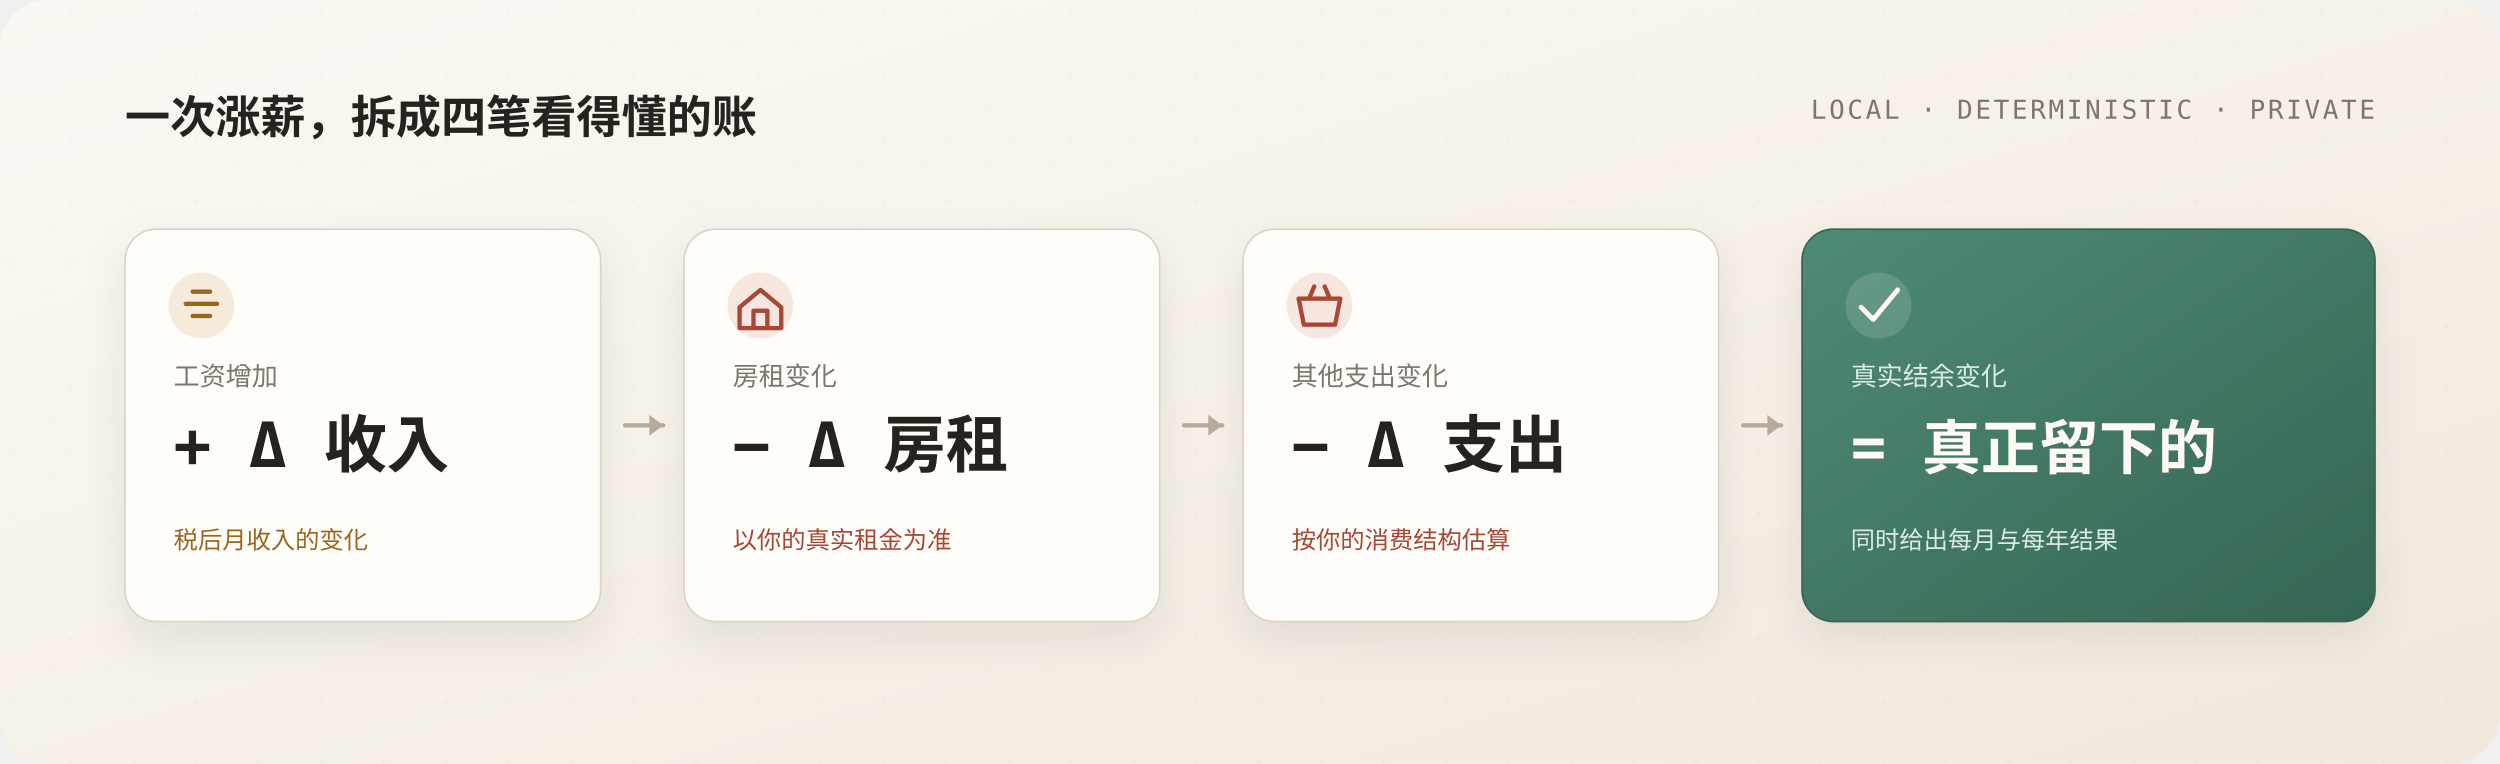
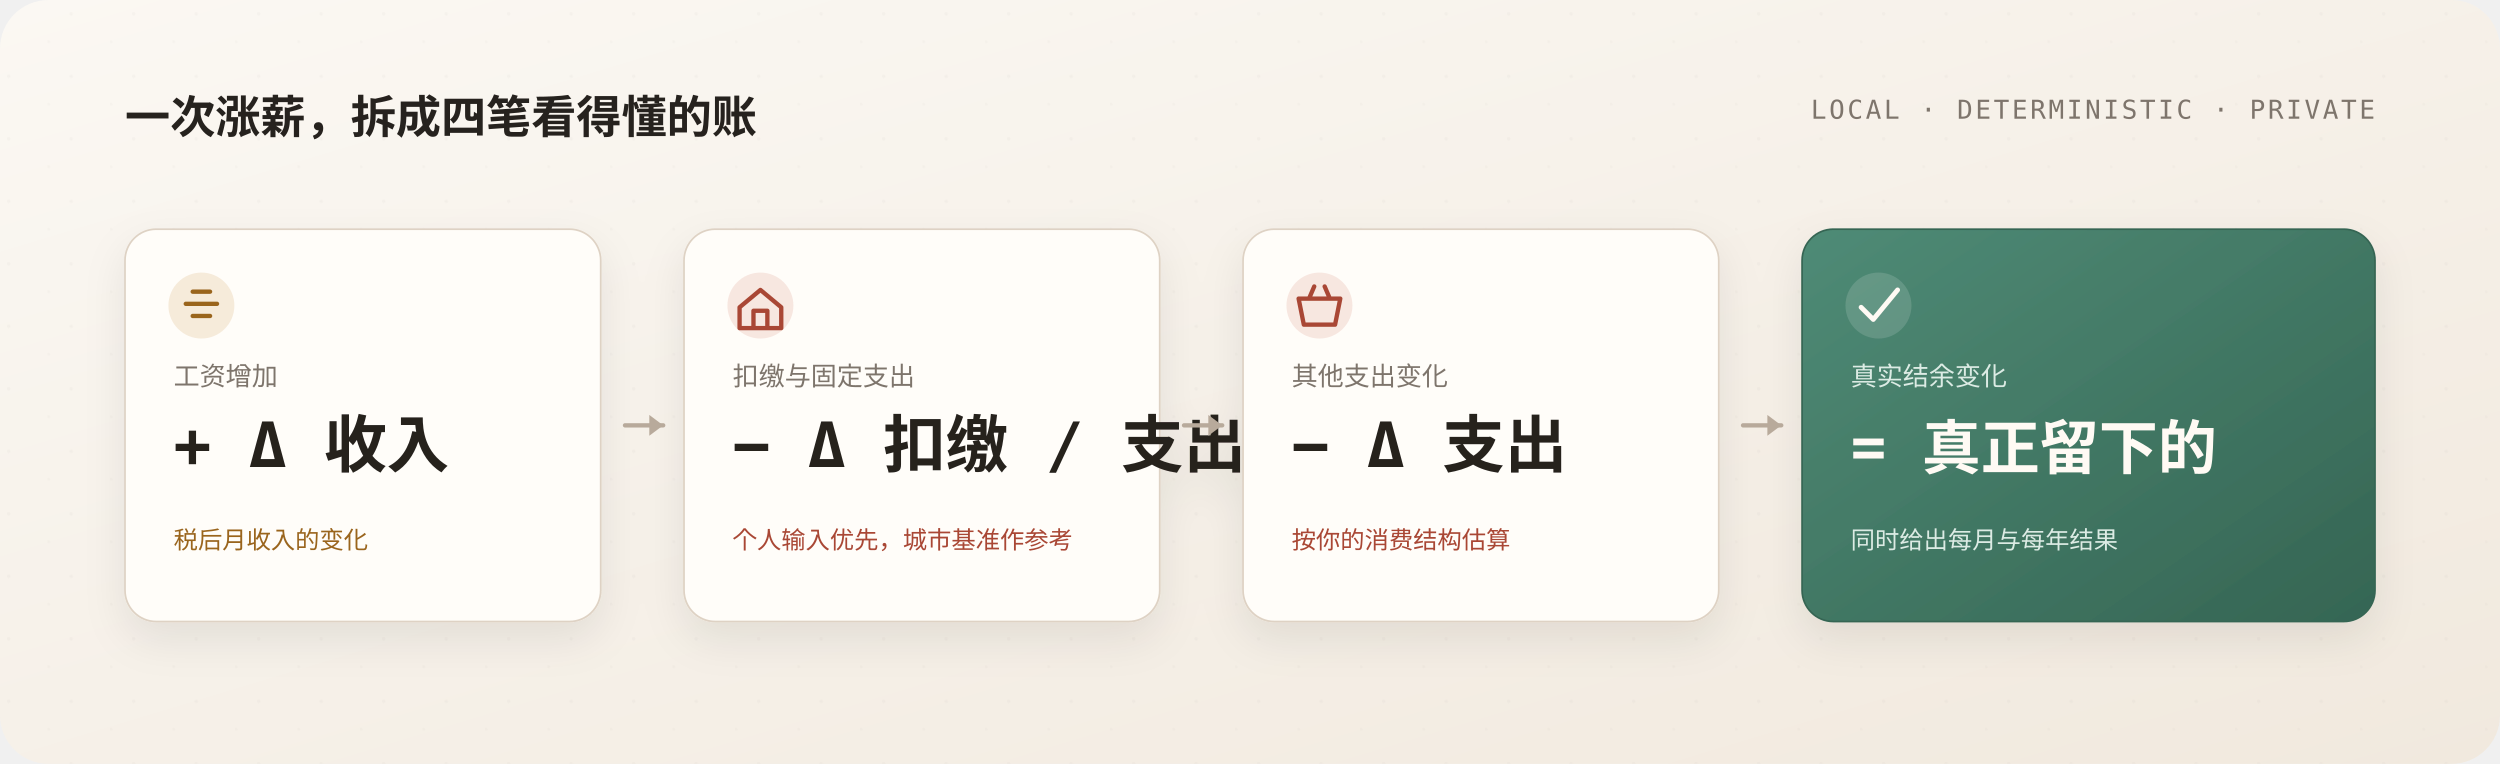
<svg xmlns="http://www.w3.org/2000/svg" width="1440" height="440" viewBox="0 0 1440 440" role="img" aria-labelledby="title desc">
  <defs>
    <linearGradient id="paper" x1="0" y1="0" x2="1" y2="1">
      <stop offset="0" stop-color="#fbf8f3" />
      <stop offset="1" stop-color="#f1e9de" />
    </linearGradient>
    <linearGradient id="remainder" x1="0" y1="0" x2="1" y2="1">
      <stop offset="0" stop-color="#4f8b76" />
      <stop offset="1" stop-color="#356553" />
    </linearGradient>
    <filter id="shadow" x="-20%" y="-20%" width="140%" height="160%">
      <feDropShadow dx="0" dy="10" stdDeviation="12" flood-color="#26221e" flood-opacity=".08" />
    </filter>
    <pattern id="grain" width="36" height="36" patternUnits="userSpaceOnUse">
      <circle cx="5" cy="8" r="1" fill="#26221e" opacity=".025" />
      <circle cx="28" cy="24" r=".8" fill="#26221e" opacity=".02" />
    </pattern>
  </defs>
  <rect width="1440" height="440" rx="28" fill="url(#paper)" />
  <rect width="1440" height="440" rx="28" fill="url(#grain)" />
  <g transform="translate(72 54)">
    <text x="0" y="0" dominant-baseline="hanging" fill="#26221e" font-family="system-ui, -apple-system, 'Segoe UI', sans-serif" font-size="26" font-weight="700">
      一次涨薪，拆成四笔看得懂的账
    </text>
    <text x="1296" y="4" text-anchor="end" dominant-baseline="hanging" fill="#7e756c" font-family="ui-monospace, SFMono-Regular, Consolas, monospace" font-size="15" letter-spacing="1.5">
      LOCAL · DETERMINISTIC · PRIVATE
    </text>
  </g>
  <g transform="translate(72 132)" filter="url(#shadow)">
    <g>
      <rect width="274" height="226" rx="18" fill="#fffdf9" stroke="#ded2c4" />
      <circle cx="44" cy="44" r="19" fill="#c68a35" opacity=".16" />
      <path d="M35 43h18M39 36h10M39 50h10" fill="none" stroke="#9a651f" stroke-width="2.5" stroke-linecap="round" />
      <text x="28" y="90" fill="#7e756c" font-family="system-ui, -apple-system, 'Segoe UI', sans-serif" font-size="15">工资增加</text>
      <text x="28" y="137" fill="#26221e" font-family="ui-monospace, SFMono-Regular, Consolas, monospace" font-size="36" font-weight="700">+ Δ 收入</text>
      <text x="28" y="184" fill="#9a651f" font-family="system-ui, -apple-system, 'Segoe UI', sans-serif" font-size="14">税后月收入的变化</text>
    </g>
    <g transform="translate(322)">
      <rect width="274" height="226" rx="18" fill="#fffdf9" stroke="#ded2c4" />
      <circle cx="44" cy="44" r="19" fill="#c85c44" opacity=".14" />
      <path d="M32 45l12-10 12 10v12H32zM40 57V47h8v10" fill="none" stroke="#a94734" stroke-width="2.5" stroke-linejoin="round" />
-       <text x="28" y="90" fill="#7e756c" font-family="system-ui, -apple-system, 'Segoe UI', sans-serif" font-size="15">房租变化</text>
-       <text x="28" y="137" fill="#26221e" font-family="ui-monospace, SFMono-Regular, Consolas, monospace" font-size="36" font-weight="700">− Δ 房租</text>
-       <text x="28" y="184" fill="#a94734" font-family="system-ui, -apple-system, 'Segoe UI', sans-serif" font-size="14">以你的真实租金为准</text>
+       <text x="28" y="90" fill="#7e756c" font-family="system-ui, -apple-system, 'Segoe UI', sans-serif" font-size="15">扣缴与固定支出</text>
+       <text x="28" y="137" fill="#26221e" font-family="ui-monospace, SFMono-Regular, Consolas, monospace" font-size="36" font-weight="700">− Δ 扣缴 / 支出</text>
+       <text x="28" y="184" fill="#a94734" font-family="system-ui, -apple-system, 'Segoe UI', sans-serif" font-size="14">个人输入优先，城市基准作参考</text>
    </g>
    <g transform="translate(644)">
      <rect width="274" height="226" rx="18" fill="#fffdf9" stroke="#ded2c4" />
      <circle cx="44" cy="44" r="19" fill="#c85c44" opacity=".14" />
      <path d="M32 40h24l-3 15H35zM38 40l3-7M50 40l-3-7" fill="none" stroke="#a94734" stroke-width="2.5" stroke-linecap="round" stroke-linejoin="round" />
      <text x="28" y="90" fill="#7e756c" font-family="system-ui, -apple-system, 'Segoe UI', sans-serif" font-size="15">其他支出变化</text>
      <text x="28" y="137" fill="#26221e" font-family="ui-monospace, SFMono-Regular, Consolas, monospace" font-size="36" font-weight="700">− Δ 支出</text>
      <text x="28" y="184" fill="#a94734" font-family="system-ui, -apple-system, 'Segoe UI', sans-serif" font-size="14">按你的消费结构估算</text>
    </g>
    <g transform="translate(966)">
      <rect width="330" height="226" rx="18" fill="url(#remainder)" stroke="#356553" />
      <circle cx="44" cy="44" r="19" fill="#fff" opacity=".14" />
      <path d="M34 45l7 7 14-17" fill="none" stroke="#fffaf4" stroke-width="2.8" stroke-linecap="round" stroke-linejoin="round" />
      <text x="28" y="90" fill="#dcebe4" font-family="system-ui, -apple-system, 'Segoe UI', sans-serif" font-size="15">真实结余变化</text>
      <text x="28" y="137" fill="#fffaf4" font-family="ui-monospace, SFMono-Regular, Consolas, monospace" font-size="34" font-weight="700">= 真正留下的</text>
      <text x="28" y="184" fill="#dcebe4" font-family="system-ui, -apple-system, 'Segoe UI', sans-serif" font-size="14">同时给出每月与每年结果</text>
    </g>
  </g>
  <g fill="none" stroke="#b8aa9b" stroke-width="2.5" stroke-linecap="round" stroke-linejoin="round">
    <path d="M360 245h22" />
    <path d="M682 245h22" />
    <path d="M1004 245h22" />
  </g>
  <g fill="#b8aa9b">
    <path d="M382 245l-8-6v12z" />
    <path d="M704 245l-8-6v12z" />
    <path d="M1026 245l-8-6v12z" />
  </g>
</svg>
